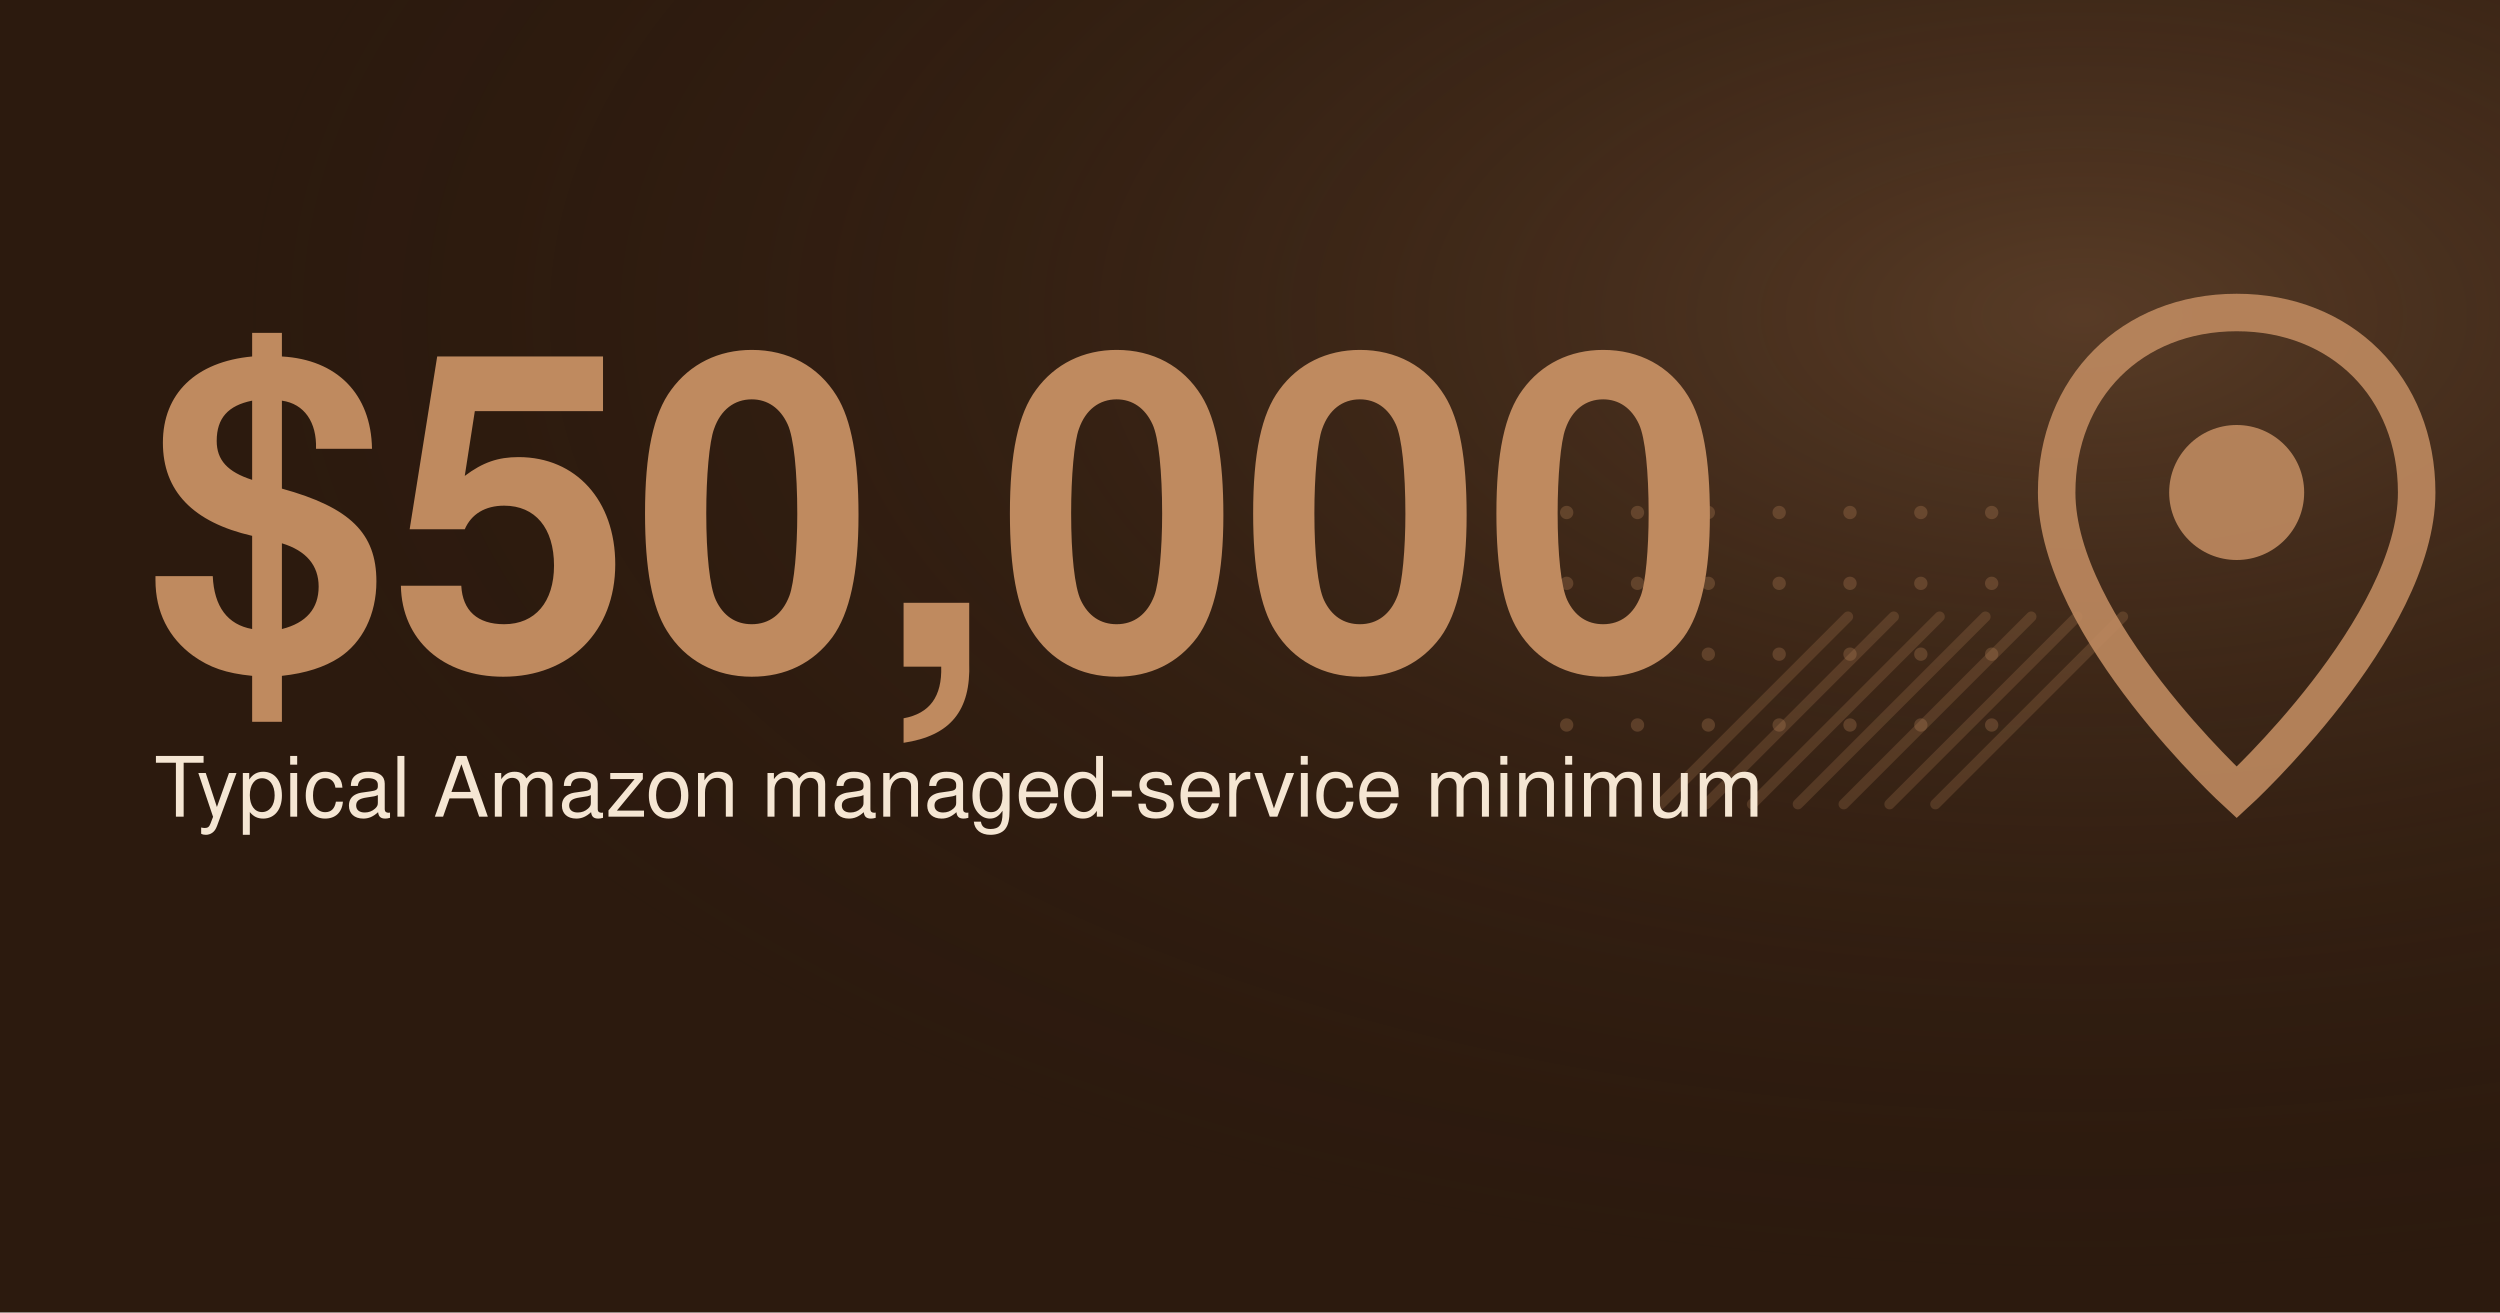
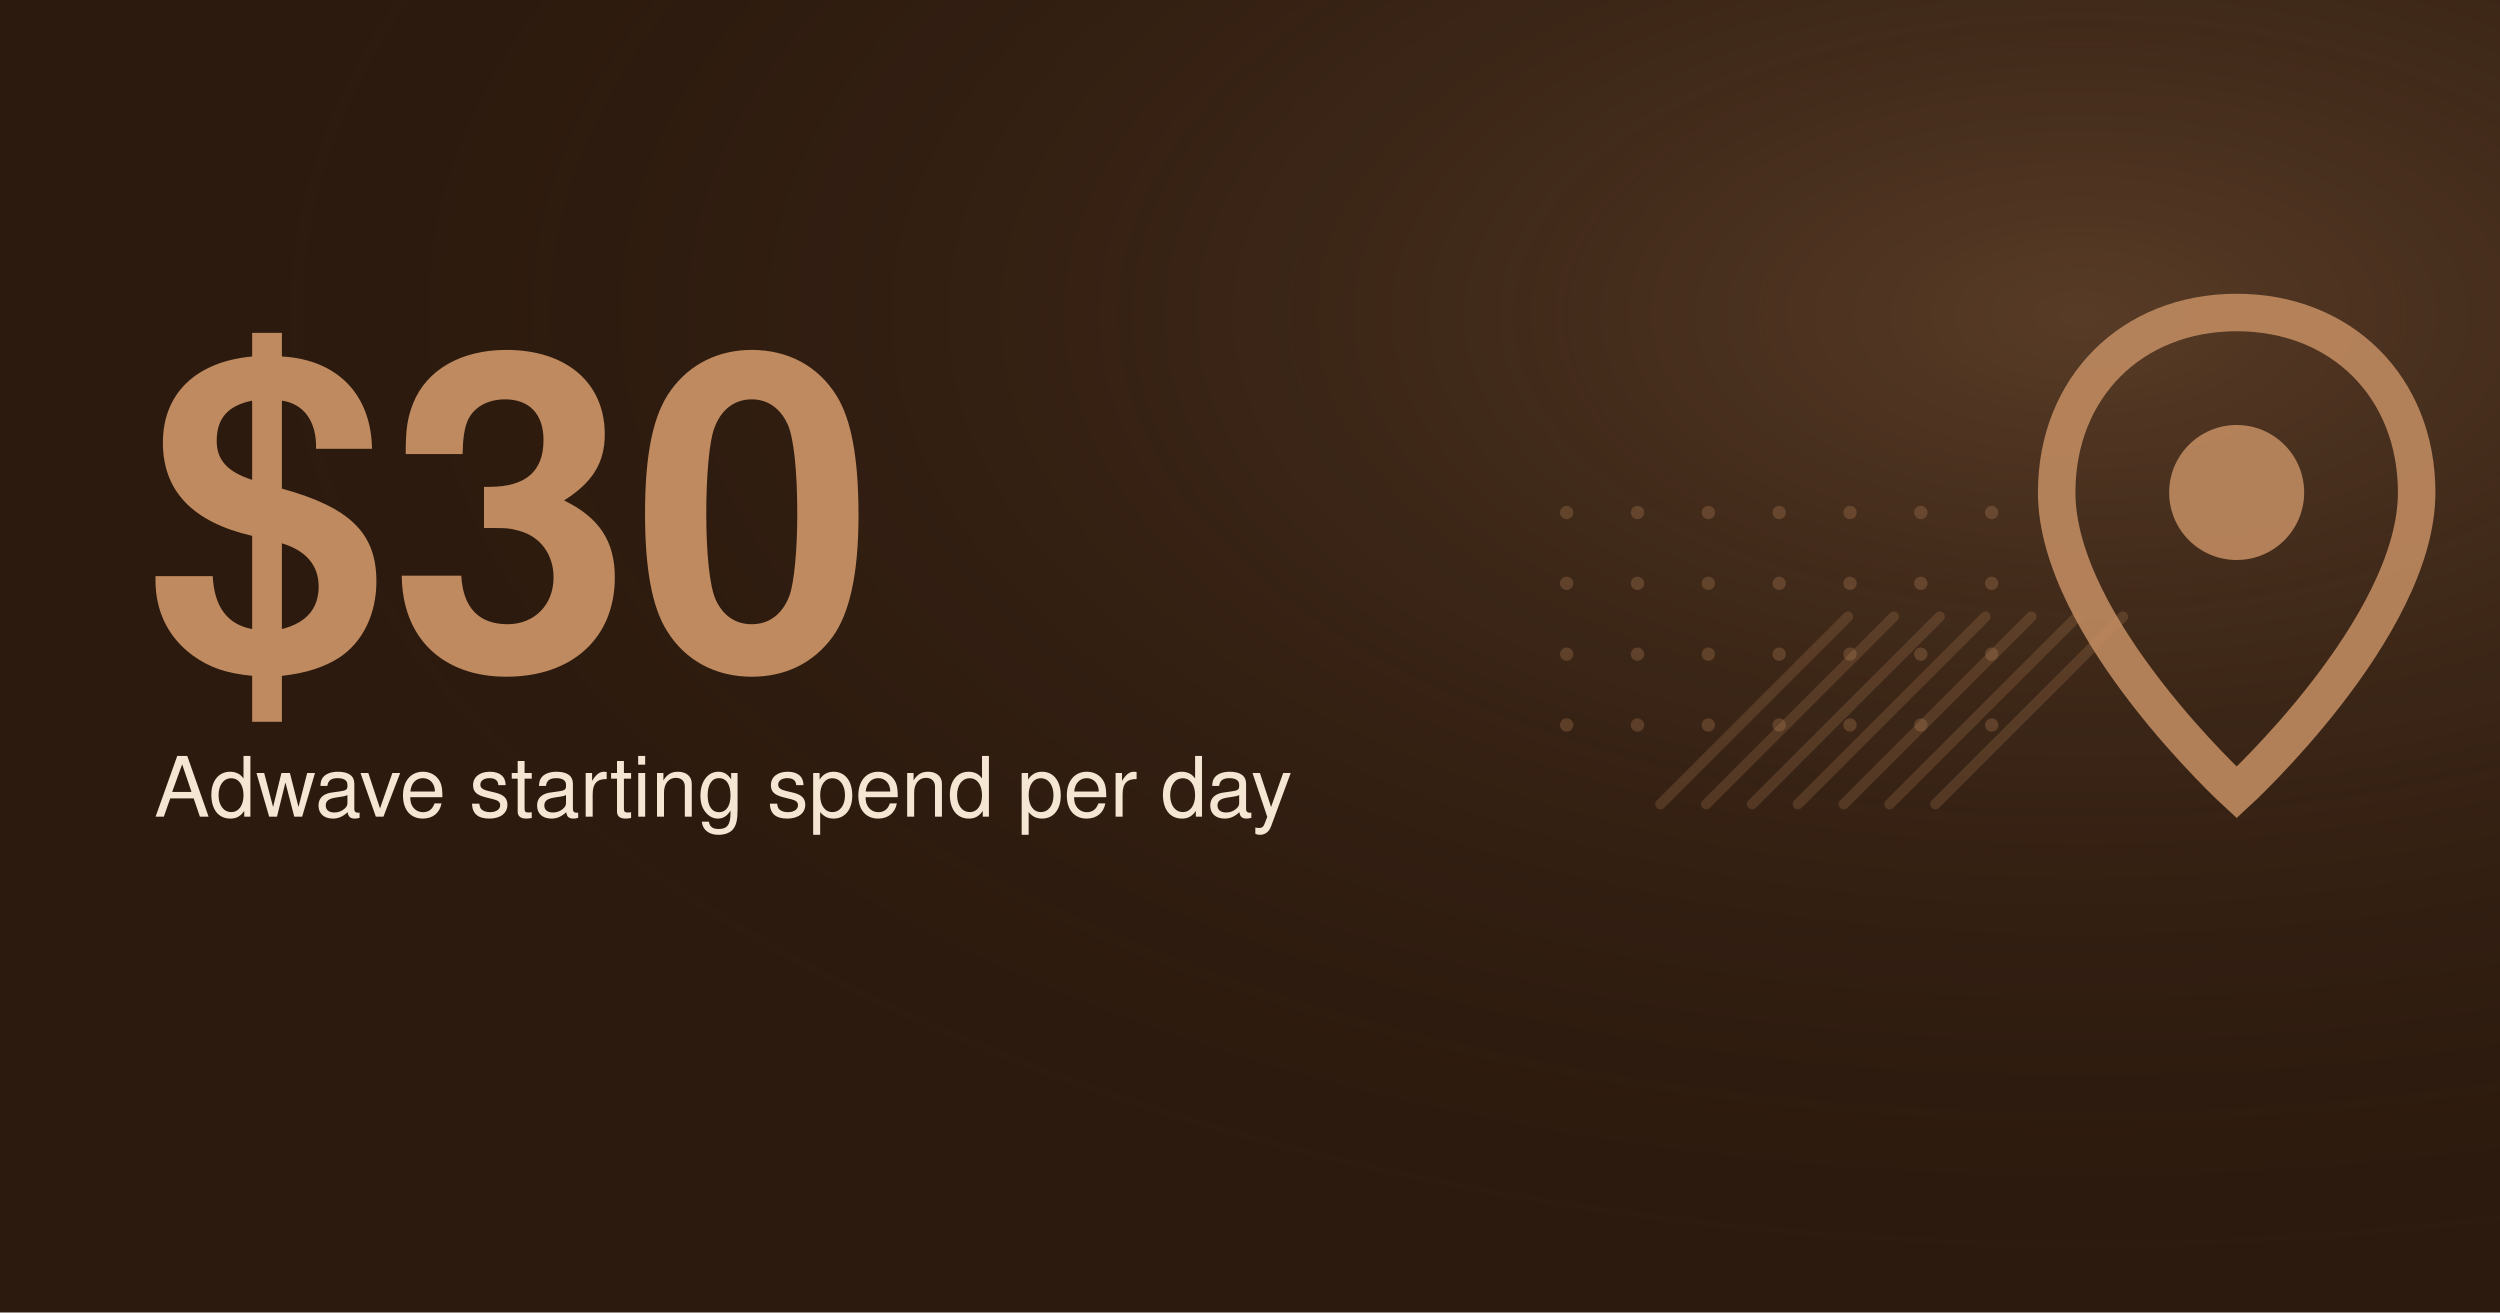
<svg xmlns="http://www.w3.org/2000/svg" width="1200" height="630" viewBox="0 0 1200 630" role="img" aria-label="DSP vs SSP: What Local Business Owners Need to Know">
  <defs>
    <radialGradient id="g" cx="83%" cy="24%" r="75%">
      <stop offset="0" stop-color="#bf8a5f" stop-opacity="0.30" />
      <stop offset="1" stop-color="#2c1a0e" stop-opacity="0" />
    </radialGradient>
  </defs>
  <rect width="1200" height="630" fill="#2c1a0e" />
  <rect width="1200" height="630" fill="url(#g)" />
  <circle cx="752" cy="246" r="3.2" fill="#bf8a5f" fill-opacity="0.28" />
  <circle cx="752" cy="280" r="3.2" fill="#bf8a5f" fill-opacity="0.28" />
  <circle cx="752" cy="314" r="3.2" fill="#bf8a5f" fill-opacity="0.28" />
  <circle cx="752" cy="348" r="3.2" fill="#bf8a5f" fill-opacity="0.28" />
  <circle cx="786" cy="246" r="3.2" fill="#bf8a5f" fill-opacity="0.28" />
  <circle cx="786" cy="280" r="3.2" fill="#bf8a5f" fill-opacity="0.28" />
  <circle cx="786" cy="314" r="3.2" fill="#bf8a5f" fill-opacity="0.28" />
  <circle cx="786" cy="348" r="3.2" fill="#bf8a5f" fill-opacity="0.28" />
  <circle cx="820" cy="246" r="3.2" fill="#bf8a5f" fill-opacity="0.28" />
  <circle cx="820" cy="280" r="3.2" fill="#bf8a5f" fill-opacity="0.28" />
  <circle cx="820" cy="314" r="3.2" fill="#bf8a5f" fill-opacity="0.28" />
  <circle cx="820" cy="348" r="3.2" fill="#bf8a5f" fill-opacity="0.28" />
  <circle cx="854" cy="246" r="3.2" fill="#bf8a5f" fill-opacity="0.28" />
  <circle cx="854" cy="280" r="3.2" fill="#bf8a5f" fill-opacity="0.28" />
  <circle cx="854" cy="314" r="3.2" fill="#bf8a5f" fill-opacity="0.28" />
  <circle cx="854" cy="348" r="3.2" fill="#bf8a5f" fill-opacity="0.28" />
  <circle cx="888" cy="246" r="3.2" fill="#bf8a5f" fill-opacity="0.28" />
  <circle cx="888" cy="280" r="3.2" fill="#bf8a5f" fill-opacity="0.28" />
  <circle cx="888" cy="314" r="3.2" fill="#bf8a5f" fill-opacity="0.28" />
  <circle cx="888" cy="348" r="3.2" fill="#bf8a5f" fill-opacity="0.28" />
  <circle cx="922" cy="246" r="3.2" fill="#bf8a5f" fill-opacity="0.28" />
  <circle cx="922" cy="280" r="3.2" fill="#bf8a5f" fill-opacity="0.28" />
  <circle cx="922" cy="314" r="3.2" fill="#bf8a5f" fill-opacity="0.28" />
  <circle cx="922" cy="348" r="3.2" fill="#bf8a5f" fill-opacity="0.28" />
  <circle cx="956" cy="246" r="3.2" fill="#bf8a5f" fill-opacity="0.28" />
  <circle cx="956" cy="280" r="3.2" fill="#bf8a5f" fill-opacity="0.28" />
  <circle cx="956" cy="314" r="3.2" fill="#bf8a5f" fill-opacity="0.28" />
  <circle cx="956" cy="348" r="3.2" fill="#bf8a5f" fill-opacity="0.28" />
  <line x1="797" y1="386" x2="887" y2="296" stroke="#bf8a5f" stroke-opacity="0.22" stroke-width="5" stroke-linecap="round" />
  <line x1="819" y1="386" x2="909" y2="296" stroke="#bf8a5f" stroke-opacity="0.22" stroke-width="5" stroke-linecap="round" />
  <line x1="841" y1="386" x2="931" y2="296" stroke="#bf8a5f" stroke-opacity="0.22" stroke-width="5" stroke-linecap="round" />
  <line x1="863" y1="386" x2="953" y2="296" stroke="#bf8a5f" stroke-opacity="0.22" stroke-width="5" stroke-linecap="round" />
  <line x1="885" y1="386" x2="975" y2="296" stroke="#bf8a5f" stroke-opacity="0.22" stroke-width="5" stroke-linecap="round" />
  <line x1="907" y1="386" x2="997" y2="296" stroke="#bf8a5f" stroke-opacity="0.22" stroke-width="5" stroke-linecap="round" />
  <line x1="929" y1="386" x2="1019" y2="296" stroke="#bf8a5f" stroke-opacity="0.22" stroke-width="5" stroke-linecap="round" />
  <g transform="translate(980 150) scale(3.6)" opacity="0.9">
    <path d="M26 0C12 0 2 10 2 24c0 18 24 40 24 40s24-22 24-40C50 10 40 0 26 0z" fill="none" stroke="#bf8a5f" stroke-width="5" />
    <circle cx="26" cy="24" r="9" fill="#bf8a5f" />
  </g>
-   <text x="70" y="320" font-family="Helvetica, Arial, sans-serif" font-size="210" font-weight="800" fill="#bf8a5f">$50,000</text>
-   <text x="74" y="392" font-family="Helvetica, Arial, sans-serif" font-size="40" fill="#f5e6d3">Typical Amazon managed-service minimum</text>
+   <text x="70" y="320" font-family="Helvetica, Arial, sans-serif" font-size="210" font-weight="800" fill="#bf8a5f">$30</text>
+   <text x="74" y="392" font-family="Helvetica, Arial, sans-serif" font-size="40" fill="#f5e6d3">Adwave starting spend per day</text>
</svg>
